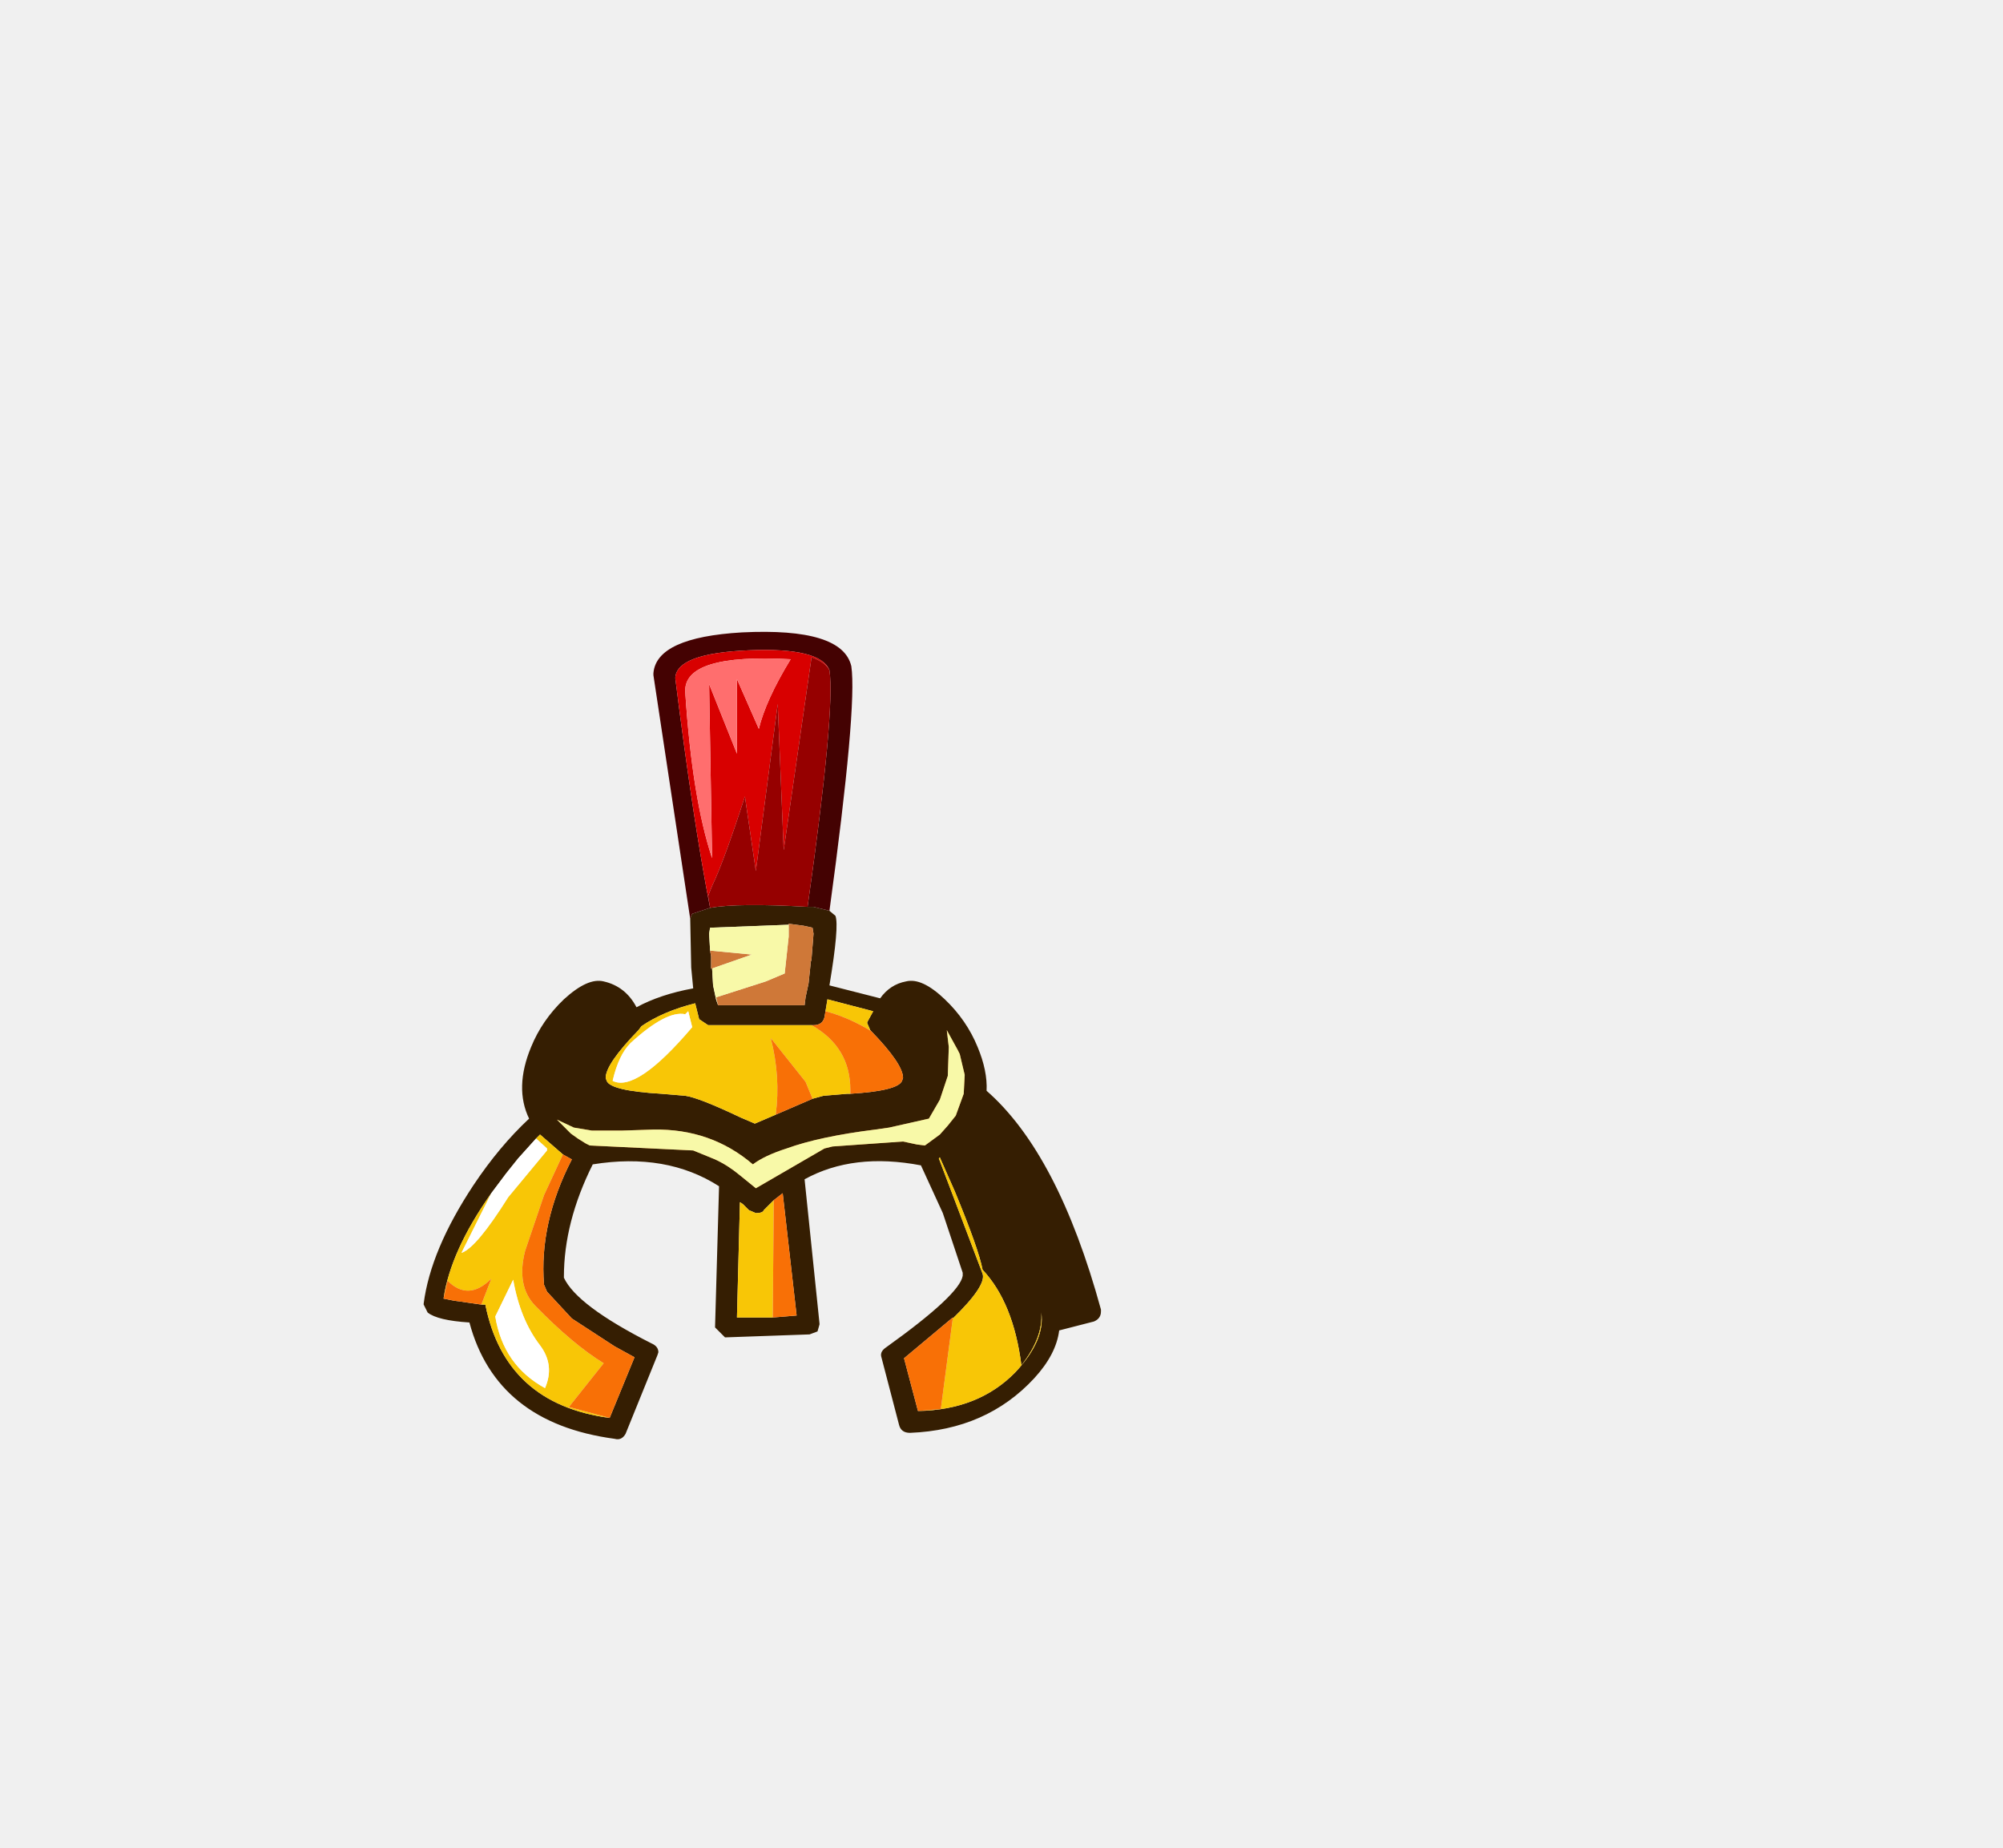
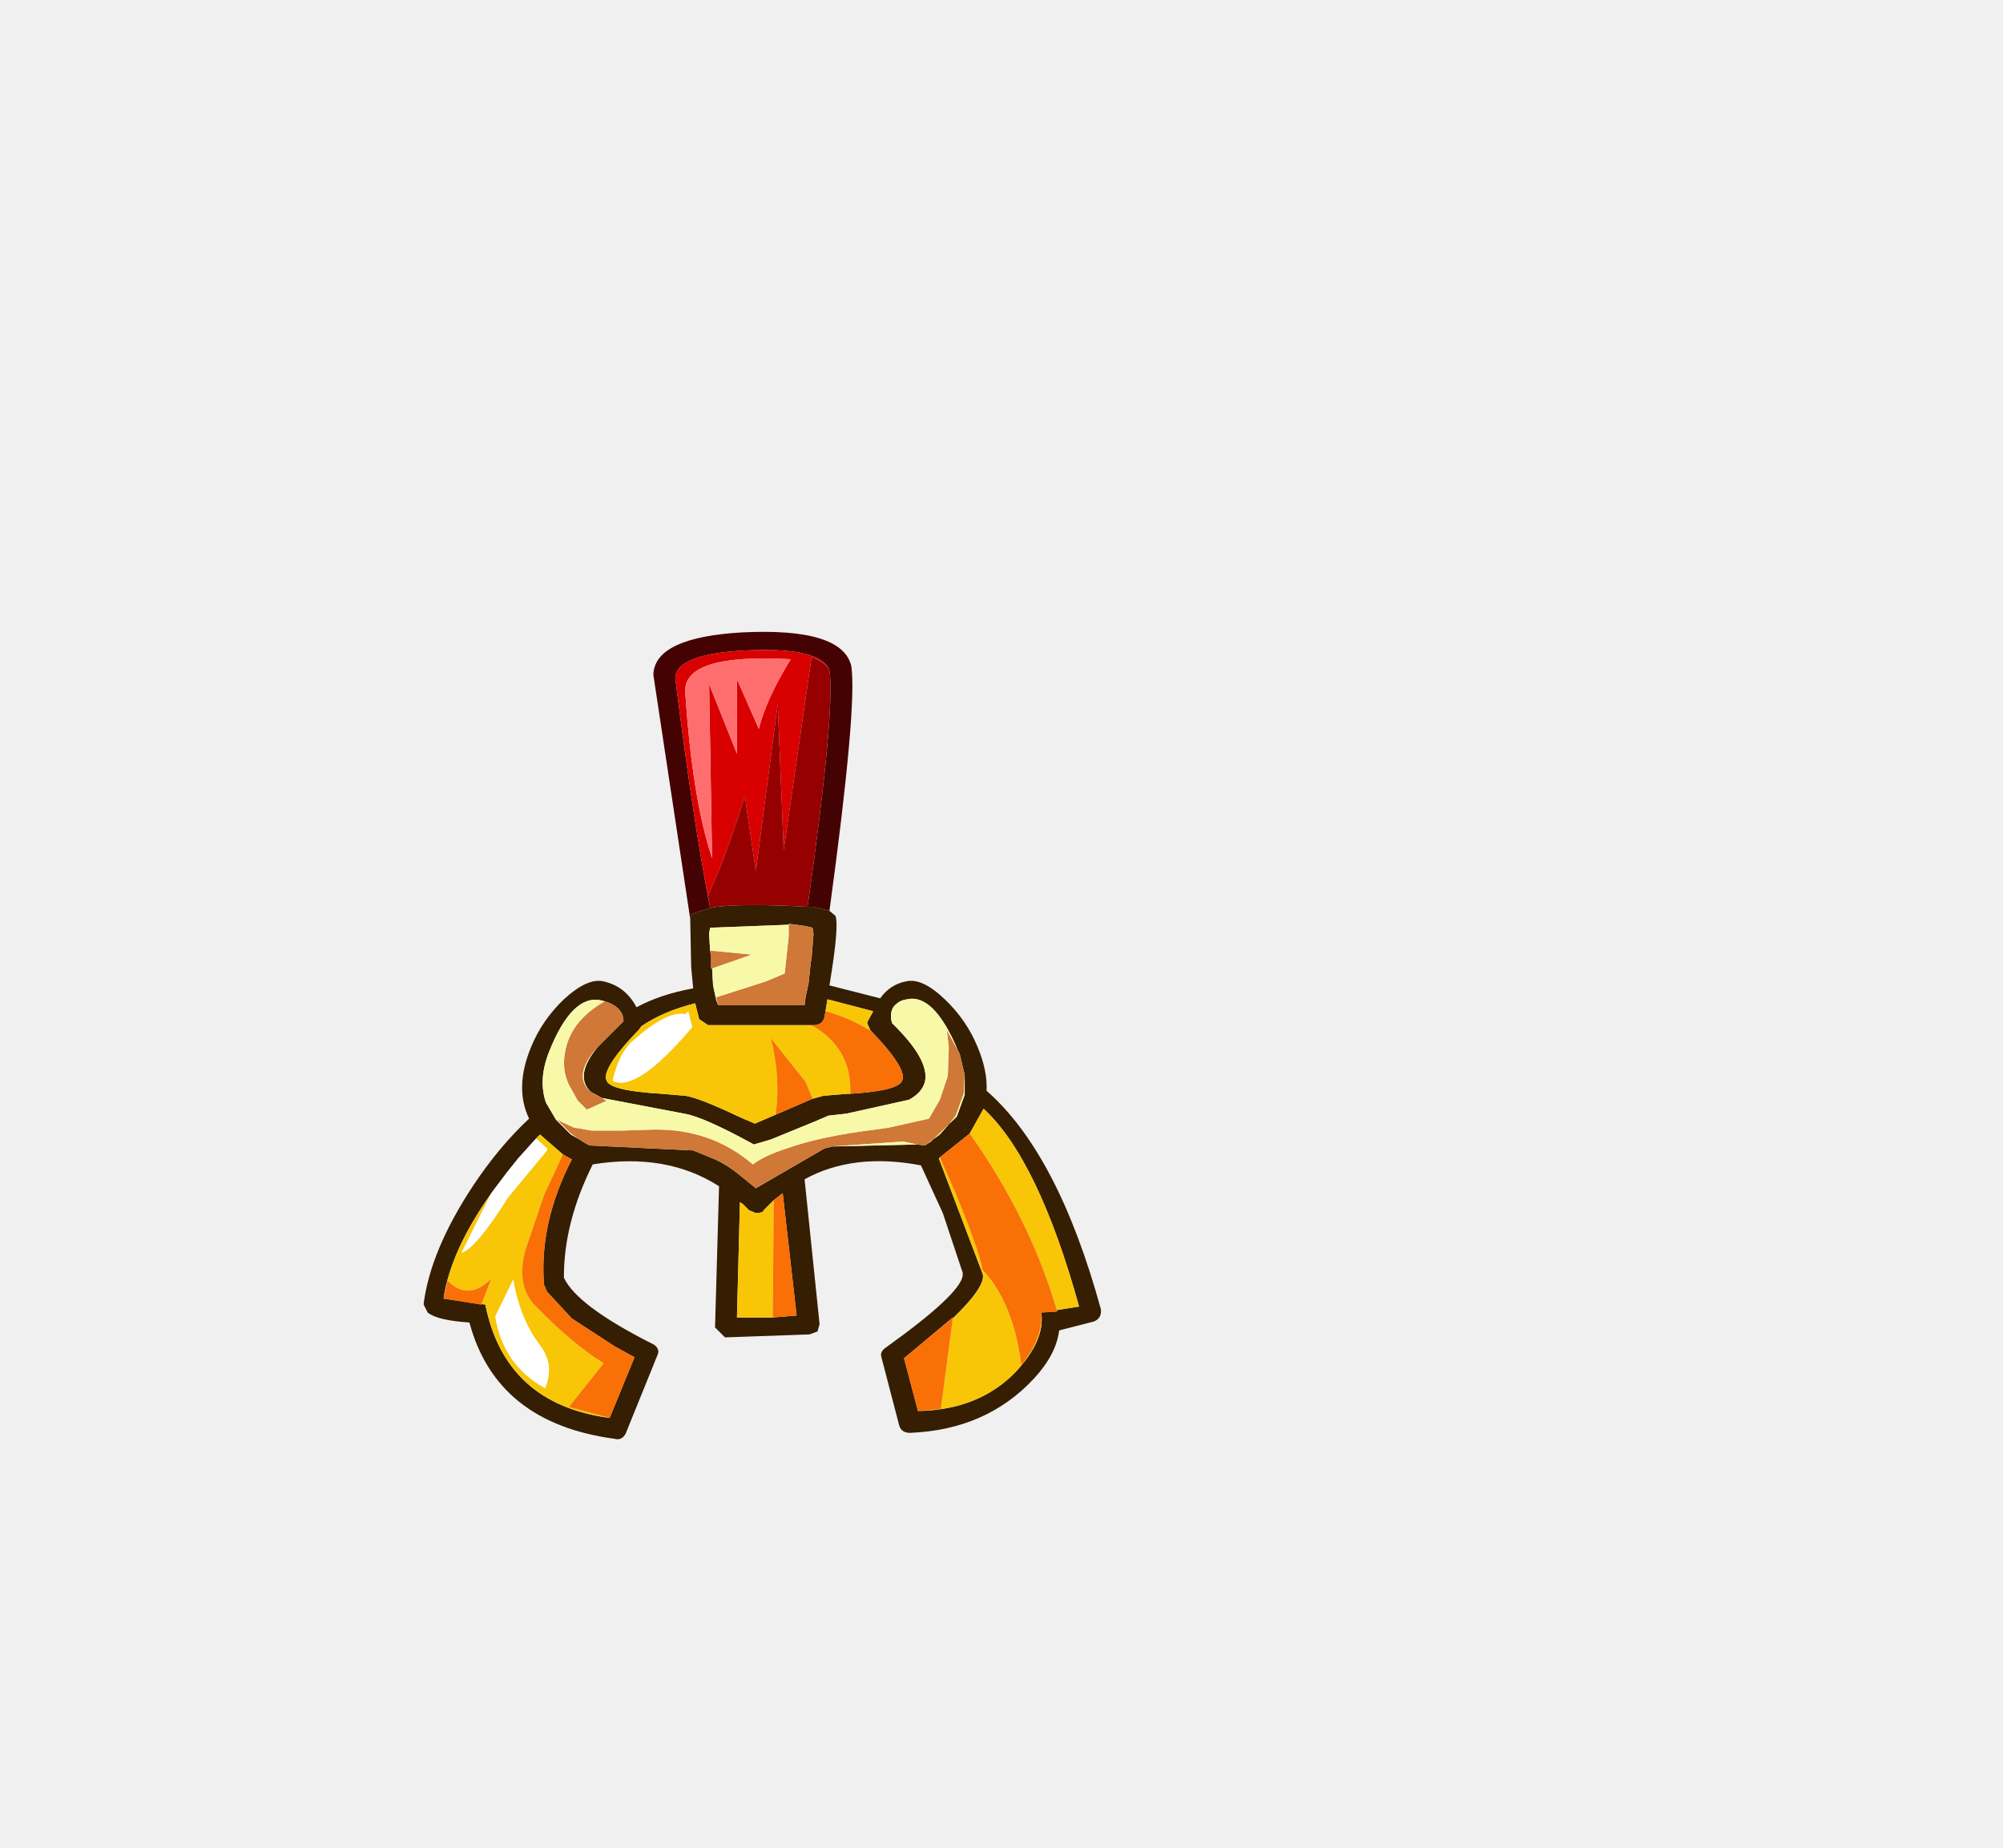
<svg xmlns="http://www.w3.org/2000/svg" xmlns:xlink="http://www.w3.org/1999/xlink" height="92.9" width="100.7">
  <use height="40.6" transform="translate(21.3 31.75)" width="34.05" xlink:href="#a" />
  <defs>
    <g id="a" fill-rule="evenodd">
-       <path d="M-2.95-4.1q1.4-.25 4.9-.05h.3l.8.2.3.25q.2.5-.3 3.5L5.6.45q.5-.7 1.3-.85.8-.2 1.95.9 1.1 1.05 1.65 2.4.5 1.2.45 2.2 3.6 3.15 5.75 11v.1q0 .35-.35.5l-1.75.45q-.15 1.2-1.25 2.4-2.4 2.6-6.25 2.75-.45 0-.55-.4l-.9-3.45q-.05-.25.25-.45 3.7-2.65 3.85-3.6v-.15l-1-3-1.1-2.4q-3.4-.65-5.85.7l.75 7.25v.05l-.1.35-.4.15-4.25.15-.5-.5v-.05l.2-7.05q-2.65-1.7-6.35-1.1-1.45 2.9-1.45 5.65v.05q.65 1.4 4.4 3.3.35.15.35.45l-.05.15-1.6 3.95q-.2.35-.55.25-5.95-.8-7.3-5.85-1.6-.1-2.1-.5l-.2-.4v-.05q.35-2.7 2.5-5.95 1.3-1.95 2.8-3.35-.75-1.55.1-3.6.55-1.35 1.65-2.4 1.2-1.1 2-.9 1.1.25 1.65 1.3 1.2-.65 2.85-.95l-.1-1.05-.05-2.45.05-.15.05-.1.9-.3m.4 4.9H1.8l.05-.4L2-.3l.1-.95v-.1l.05-.15v-.05l.1-1.25-.05-.3-.45-.1L1-3.3v.05l-3.95.15-.05.3.05.85.05.3v.6h.05l.05.85.15.7.1.3m4.7 1h-5.2l-.45-.3-.2-.8q-1.6.4-2.7 1.15l-.15.2q-1.65 1.7-1.65 2.4l.05.15q.2.5 2.75.65l1.2.1q.7.1 2.8 1.1l.7.3.7-.3.35-.15 1.85-.8.55-.15 1.2-.1h.15q2.4-.15 2.6-.65l.05-.15q0-.7-1.6-2.35l-.05-.05-.15-.35v-.05l.3-.55-2.3-.6-.1.6-.05.3q-.1.4-.55.4h-.1m-1.9 8.8-.1.1-.4.4q-.05.15-.4.15L-1 11.1l-.3-.3-.15-.1-.15 5.8H.2l1.2-.1-.7-6.15-.45.35m-10.6-2.3-1.15-1-.2.2-.9 1-.6.75-.75 1q-2.05 2.9-2.4 5.3l.5.1.35.05 1.05.15h.2q1 5 6.25 5.7l1.25-3.05-1-.55-2.15-1.4-1.25-1.35-.15-.35q-.25-3.1 1.4-6.3l-.45-.25m18.95.15-.05.05 2.2 5.8q.2.6-1.5 2.25v-.05L6.8 18.55l.7 2.65q3.05-.05 4.9-1.95 1.5-1.6 1.3-3 .1 1.25-1 2.65-.4-3.15-1.95-4.8-.2-1.05-1.4-3.95l-.75-1.7 1.5-1.2.7-1.25q2.75 2.55 4.8 9.95l-1.9.3.8-.05q-1.35-4.65-4.4-8.95 3.05 4.3 4.4 8.95l-.8.05 1.9-.3Q13.55 8.55 10.8 6l-.7 1.25-1.5 1.2" fill="#351e02" transform="translate(17.35 18)" />
-       <path d="M.35 6.3 0 6.45l-.7.3-.7-.3q-2.1-1-2.8-1.1l-1.2-.1q-2.55-.15-2.75-.65l-.05-.15q0-.7 1.65-2.4l.15-.2Q-5.3 1.1-3.7.7l.2.8.45.3h5.2Q4.1 2.9 4.1 5.05v.2h-.15l-1.2.1-.55.15-.35-.85L.1 2.45Q.6 4.4.35 6.3m2.5-5.2.1-.6 2.3.6-.3.55v.05l.15.35.05.05q-1.15-.7-2.3-1m-6.9 0-.15.15q-.95-.2-2.75 1.45-.6.6-.9 1.9 1.2.6 4-2.7l-.2-.8M.2 16.5h-1.8l.15-5.8.15.1.3.3.35.15q.35 0 .4-.15l.4-.4.1-.1-.05 5.9m-11.9-9 .2-.2 1.15 1-.95 2.05-.95 2.8q-.45 1.75.5 2.75 1.9 1.95 3.45 2.9l-1.75 2.2 2.05.55q-5.25-.7-6.25-5.7h-.2l.5-1.3q-1.15 1.15-2.2.1l-.2.9q.35-2.4 2.4-5.3l-1.5 3q.75-.25 2.35-2.8l1.95-2.35V8l-.55-.5m.2 10.4q-1-1.3-1.35-3.3l-.9 1.85q.4 2.45 2.5 3.6.5-1.15-.25-2.15m20.75-1.35q1.7-1.65 1.5-2.25l-2.2-5.8.05-.05.75 1.7q1.2 2.9 1.4 3.95 1.55 1.65 1.95 4.8 1.1-1.4 1-2.65.2 1.4-1.3 3-1.85 1.9-4.9 1.95l1.15-.1.6-4.55" fill="#f8c606" transform="translate(17.35 18)" />
-       <path d="M2.15 1.8h.1q.45 0 .55-.4l.05-.3q1.15.3 2.3 1 1.6 1.65 1.6 2.35l-.05.15q-.2.5-2.6.65v-.2q0-2.15-1.95-3.25m.05 3.7-1.85.8Q.6 4.4.1 2.45l1.75 2.2.35.85M.25 10.6l.45-.35.7 6.15-1.2.1.05-5.9m-10.6-2.3.45.25q-1.65 3.2-1.4 6.3l.15.35 1.25 1.35 2.15 1.4 1 .55L-8 21.55l-2.05-.55 1.75-2.2q-1.55-.95-3.45-2.9-.95-1-.5-2.75l.95-2.8.95-2.05m-4.1 7.55-1.05-.15-.35-.05-.5-.1.2-.9q1.05 1.05 2.2-.1l-.5 1.3-1.05-.15 1.05.15M7.5 21.2l-.7-2.65 2.45-2.05v.05l-.6 4.55-1.15.1" fill="#f87006" transform="translate(17.35 18)" />
-       <path d="m-4.05 1.1.2.8q-2.8 3.3-4 2.7.3-1.3.9-1.9 1.8-1.65 2.75-1.45l.15-.15m-9.9 9.15.75-1 .6-.75.9-1 .55.5v.1l-1.95 2.35q-1.6 2.55-2.35 2.8l1.5-3m2.45 7.65q.75 1 .25 2.15-2.1-1.15-2.5-3.6l.9-1.85q.35 2 1.35 3.3" fill="#fff" transform="translate(17.35 18)" />
+       <path d="M-2.95-4.1q1.4-.25 4.9-.05h.3l.8.2.3.25q.2.5-.3 3.5L5.6.45q.5-.7 1.3-.85.8-.2 1.95.9 1.1 1.05 1.65 2.4.5 1.2.45 2.2 3.6 3.15 5.75 11v.1q0 .35-.35.5l-1.75.45q-.15 1.2-1.25 2.4-2.4 2.6-6.25 2.75-.45 0-.55-.4l-.9-3.45q-.05-.25.25-.45 3.7-2.65 3.85-3.6v-.15l-1-3-1.1-2.4q-3.4-.65-5.85.7l.75 7.25v.05l-.1.35-.4.15-4.25.15-.5-.5v-.05l.2-7.05q-2.65-1.7-6.35-1.1-1.45 2.9-1.45 5.65v.05q.65 1.4 4.4 3.3.35.15.35.45l-.05.15-1.6 3.95q-.2.35-.55.25-5.95-.8-7.3-5.85-1.6-.1-2.1-.5l-.2-.4v-.05q.35-2.7 2.5-5.95 1.3-1.95 2.8-3.35-.75-1.55.1-3.6.55-1.35 1.65-2.4 1.2-1.1 2-.9 1.1.25 1.65 1.3 1.2-.65 2.85-.95l-.1-1.05-.05-2.45.05-.15.05-.1.9-.3m.4 4.9H1.8l.05-.4L2-.3l.1-.95v-.1l.05-.15v-.05l.1-1.25-.05-.3-.45-.1L1-3.3v.05l-3.95.15-.05.3.05.85.05.3v.6h.05l.05.85.15.7.1.3m4.7 1h-5.2l-.45-.3-.2-.8q-1.6.4-2.7 1.15l-.15.2q-1.65 1.7-1.65 2.4l.05.15q.2.5 2.75.65l1.2.1q.7.1 2.8 1.1l.7.3.7-.3.35-.15 1.85-.8.55-.15 1.2-.1h.15q2.4-.15 2.6-.65l.05-.15q0-.7-1.6-2.35l-.05-.05-.15-.35v-.05l.3-.55-2.3-.6-.1.6-.05.3q-.1.4-.55.4h-.1M-8.6 2.9l1.3-1.3-.05-.3q-.2-.5-.9-.7l-.2-.05q-1.45-.3-2.6 2.6-.55 1.4-.15 2.55l.5.85.75.75.35.2.4.25.2.1 5.2.25 1.1.45q.65.3 1.25.8l.8.65L2.8 8l.4-.1 4.25-.1.4.05.3-.2 1.3-1.25.4-1.1v-1L9.6 3.25l-.1-.2Q8.3.2 6.95.5 6.6.55 6.4.75q-.2.15-.25.45v.3l.05.2q1.9 1.85 1.65 2.95-.15.55-.8.9l-3.15.7-.9.1-.7.3-2.2.9-.85.25q-2.55-1.4-3.5-1.55l-4.2-.8-.5-.3q-.85-.8.35-2.25m8.85 7.7-.1.1-.4.4q-.05.15-.4.15L-1 11.1l-.3-.3-.15-.1-.15 5.8H.2l1.2-.1-.7-6.15-.45.35m-10.6-2.3-1.15-1-.2.2-.9 1-.6.75-.75 1q-2.05 2.9-2.4 5.3l2.1.3q1 5 6.25 5.7l1.25-3.05-1-.55-2.15-1.4-1.25-1.35-.15-.35q-.25-3.1 1.4-6.3l-.45-.25m18.95.15-.05.05 2.2 5.8q.2.6-1.5 2.25v-.05L6.8 18.55l.7 2.65q3.05-.05 4.9-1.95 1.5-1.6 1.3-3l1.9-.3Q13.55 8.55 10.8 6l-.7 1.25-1.5 1.2" fill="#351e02" transform="translate(17.35 18)" />
+       <path d="M.35 6.3 0 6.45l-.7.3-.7-.3q-2.1-1-2.8-1.1l-1.2-.1q-2.55-.15-2.75-.65l-.05-.15q0-.7 1.65-2.4l.15-.2Q-5.3 1.1-3.7.7l.2.8.45.3h5.2Q4.1 2.9 4.1 5.05v.2h-.15l-1.2.1-.55.15-.35-.85L.1 2.45Q.6 4.4.35 6.3m2.5-5.2.1-.6 2.3.6-.3.55v.05l.15.35.05.05q-1.15-.7-2.3-1m-7.05.15q-.95-.2-2.75 1.45-.6.6-.9 1.9 1.2.6 4-2.7l-.2-.8-.15.15M.2 16.5h-1.8l.15-5.8.15.1.3.3.35.15q.35 0 .4-.15l.4-.4.1-.1-.05 5.9m-11.9-9 .2-.2 1.15 1-.95 2.05-.95 2.8q-.45 1.75.5 2.75 1.9 1.95 3.45 2.9l-1.75 2.2 2.05.55q-5.25-.7-6.25-5.7l-2.1-.3q.35-2.4 2.4-5.3l-1.5 3q.75-.25 2.35-2.8l1.95-2.35V8l-.55-.5m.2 10.4q-1-1.3-1.35-3.3l-.9 1.85q.4 2.45 2.5 3.6.5-1.15-.25-2.15m-2.45-3.35q-1.15 1.15-2.2.1l-.2.9 1.9.3.5-1.3m23.2 2q1.7-1.65 1.5-2.25l-2.2-5.8.05-.05.75 1.7q1.2 2.9 1.4 3.95 1.55 1.65 1.95 4.8 1.1-1.4 1-2.65.2 1.4-1.3 3-1.85 1.9-4.9 1.95l1.15-.1.6-4.55m.85-9.3L10.8 6q2.75 2.55 4.8 9.95l-1.9.3.8-.05q-1.35-4.65-4.4-8.95" fill="#f8c606" transform="translate(17.35 18)" />
+       <path d="M2.15 1.8h.1q.45 0 .55-.4l.05-.3q1.15.3 2.3 1 1.6 1.65 1.6 2.35l-.05.15q-.2.5-2.6.65v-.2q0-2.15-1.95-3.25m.05 3.7-1.85.8Q.6 4.4.1 2.45l1.75 2.2.35.85M.25 10.6l.45-.35.7 6.15-1.2.1.05-5.9m-10.6-2.3.45.25q-1.65 3.2-1.4 6.3l.15.35 1.25 1.35 2.15 1.4 1 .55L-8 21.55l-2.05-.55 1.75-2.2q-1.55-.95-3.45-2.9-.95-1-.5-2.75l.95-2.8.95-2.05m-3.6 6.25-.5 1.3-1.9-.3.2-.9q1.05 1.05 2.2-.1M8.6 8.45l1.5-1.2q3.05 4.3 4.4 8.95l-.8.05q.1 1.25-1 2.65-.4-3.15-1.95-4.8-.2-1.05-1.4-3.95l-.75-1.7M7.5 21.2l-.7-2.65 2.45-2.05v.05l-.6 4.55-1.15.1" fill="#f87006" transform="translate(17.35 18)" />
+       <path d="m-4.2 1.25.15-.15.2.8q-2.8 3.3-4 2.7.3-1.3.9-1.9 1.8-1.65 2.75-1.45m-9.75 9 .75-1 .6-.75.9-1 .55.5v.1l-1.95 2.35q-1.6 2.55-2.35 2.8l1.5-3m2.45 7.65q.75 1 .25 2.15-2.1-1.15-2.5-3.6l.9-1.85q.35 2 1.35 3.3" fill="#fff" transform="translate(17.35 18)" />
      <path d="M3.05-16.05q-.45-1.15-4.05-1-3.65.15-3.7 1.4.9 7.2 1.75 11.55l-.9.3-.05.1-.05.15L-5.8-15.8v-.1q.15-1.8 4.45-2.05 5.05-.25 5.5 1.7.3 2.05-1.1 12.3l-.8-.2h-.3q1.4-9.9 1.1-11.9" fill="#440202" transform="translate(17.35 18)" />
      <path d="M3.05-16.05q-.2-.4-.9-.65L.75-7l-.3-7.35-1.1 8.4-.55-3.75q-1.05 3.25-1.65 4.5l-.2.5.1.6Q-3.8-8.45-4.7-15.65q.05-1.25 3.7-1.4 3.6-.15 4.05 1M-.5-13.1q.35-1.45 1.6-3.5-5.4-.3-5.3 1.65.35 5.35 1.35 8.35L-3-15.35l1.4 3.5v-3.75l1.1 2.5" fill="#d80000" transform="translate(17.35 18)" />
      <path d="m-2.95-4.1-.1-.6.2-.5q.6-1.25 1.65-4.5l.55 3.75 1.1-8.4L.75-7l1.4-9.7q.7.25.9.65.3 2-1.1 11.9-3.5-.2-4.9.05" fill="#960000" transform="translate(17.35 18)" />
-       <path d="M1-3.25v-.05l.75.1.45.1.05.3-.1 1.25v.05l-.05.15v.1L2-.3l-.15.7-.05.4h-4.35l-.1-.4 2.5-.8.95-.4.2-1.85v-.6m-3.85 2.2h-.05v-.6l-.05-.3 2.1.2-2 .7M9.5 3.05l.1.2.25 1.05-.05.95-.4 1.1-.4.5-.4.45-.75.55-.4-.05-.7-.15-3.55.25-.4.1-3.45 2-.8-.65q-.6-.5-1.25-.8l-1.1-.45-5.2-.25-.2-.1-.4-.25-.35-.25-.7-.7.85.4.9.15h1.55l1.55-.05Q-2.9 7-.8 8.8-.2 8.35.9 8q1.65-.6 4.45-.95l.7-.1 2-.45.55-.95.4-1.2.05-1.45-.1-.85.55 1" fill="#cf7838" transform="translate(17.35 18)" />
-       <path d="m-2.55.8-.1-.3-.15-.7-.05-.85 2-.7-2.1-.2L-3-2.8l.05-.3L1-3.25v.6L.8-.8l-.95.4-2.5.8.1.4M9.5 3.05Q8.3.2 6.95.5 6.6.55 6.4.75q-.2.15-.25.45v.3l.05.2q1.9 1.85 1.65 2.95-.15.55-.8.9l-3.15.7-.9.1-.7.3-2.2.9-.85.25q-2.55-1.4-3.5-1.55l-4.2-.8-.5-.3.8.45-1 .45-.45-.45-.45-.8q-.35-.75-.2-1.6.25-1.6 2-2.6.7.2.9.7l.05.3-1.3 1.3 1.3-1.3-.05-.3q-.2-.5-.9-.7-1.75 1-2 2.6-.15.85.2 1.6l.45.8.45.45 1-.45-.8-.45.5.3 4.2.8q.95.15 3.5 1.55l.85-.25 2.2-.9.7-.3.9-.1 3.15-.7q.65-.35.8-.9.25-1.1-1.65-2.95l-.05-.2v-.3Q6.2.9 6.4.75q.2-.2.55-.25Q8.3.2 9.5 3.05l-.55-1 .1.85L9 4.35l-.4 1.2-.55.95-2 .45-.7.1Q2.55 7.4.9 8q-1.1.35-1.7.8-2.1-1.8-5-1.75l-1.55.05H-8.9l-.9-.15-.85-.4.7.7.35.25.4.25.2.1 5.2.25 1.1.45q.65.3 1.25.8l.8.65L2.8 8l.4-.1 4.25-.1-4.25.1 3.55-.25.7.15.4.05.3-.2 1.3-1.25.4-1.1v-1 1l-.4 1.1-1.3 1.25-.3.2.75-.55.4-.45.4-.5.4-1.1.05-.95-.25-1.05-.1-.2M-8.6 2.9q-1.3 1.45-.35 2.25-.85-.8.35-2.25-1.2 1.45-.35 2.25-.95-.8.35-2.25m.35-2.3-.2-.05q-1.45-.3-2.6 2.6-.55 1.4-.15 2.55l.5.85.75.75.35.2-.35-.2-.75-.75-.5-.85q-.4-1.15.15-2.55Q-9.9.25-8.45.55l.2.05" fill="#f8f9a8" transform="translate(17.35 18)" />
+       <path d="M1-3.25v-.05l.75.1.45.1.05.3-.1 1.25v.05l-.05.15v.1L2-.3l-.15.7-.05.4h-4.35l-.1-.4 2.5-.8.95-.4.2-1.85v-.6m-3.85 2.2h-.05v-.6l-.05-.3 2.1.2-2 .7M-8.25.6q.7.2.9.7l.05.3-1.3 1.3q-1.3 1.45-.35 2.25l.8.45-1 .45-.45-.45-.45-.8q-.35-.75-.2-1.6.25-1.6 2-2.6M9.5 3.05l.1.2.25 1.05-.05.95-.4 1.1-.4.5-.4.45-.75.55-.4-.05-.7-.15-3.55.25-.4.1-3.45 2-.8-.65q-.6-.5-1.25-.8l-1.1-.45-5.2-.25-.2-.1-.4-.25-.35-.25-.7-.7.85.4.9.15h1.55l1.55-.05Q-2.9 7-.8 8.8-.2 8.35.9 8q1.65-.6 4.45-.95l.7-.1 2-.45.55-.95.4-1.2.05-1.45-.1-.85.55 1" fill="#cf7838" transform="translate(17.35 18)" />
+       <path d="m-2.55.8-.1-.3-.15-.7-.05-.85 2-.7-2.1-.2L-3-2.8l.05-.3L1-3.25v.6L.8-.8l-.95.4-2.5.8.1.4m-5.7-.2q-1.75 1-2 2.6-.15.85.2 1.6l.45.8.45.45 1-.45-.8-.45q-.95-.8.35-2.25-1.2 1.45-.35 2.25l.5.3 4.2.8q.95.15 3.5 1.55l.85-.25 2.2-.9.7-.3.9-.1 3.15-.7q.65-.35.8-.9.25-1.1-1.65-2.95l-.05-.2v-.3Q6.2.9 6.4.75q.2-.2.55-.25Q8.3.2 9.5 3.05l-.55-1 .1.85L9 4.35l-.4 1.2-.55.95-2 .45-.7.1Q2.55 7.4.9 8q-1.1.35-1.7.8-2.1-1.8-5-1.75l-1.55.05H-8.9l-.9-.15-.85-.4.7.7.35.25-.35-.2-.75-.75-.5-.85q-.4-1.15.15-2.55Q-9.9.25-8.45.55l.2.05m18.1 3.7v1l-.4 1.1-1.3 1.25-.3.2.75-.55.4-.45.4-.5.4-1.1.05-.95m-2.4 3.5-4.25.1-.4.1.4-.1 3.55-.25.7.15" fill="#f8f9a8" transform="translate(17.35 18)" />
      <path d="m-.5-13.1-1.1-2.5v3.75l-1.4-3.5.15 8.75q-1-3-1.35-8.35-.1-1.95 5.3-1.65-1.25 2.05-1.6 3.5" fill="#ff6e6e" transform="translate(17.35 18)" />
    </g>
  </defs>
</svg>
